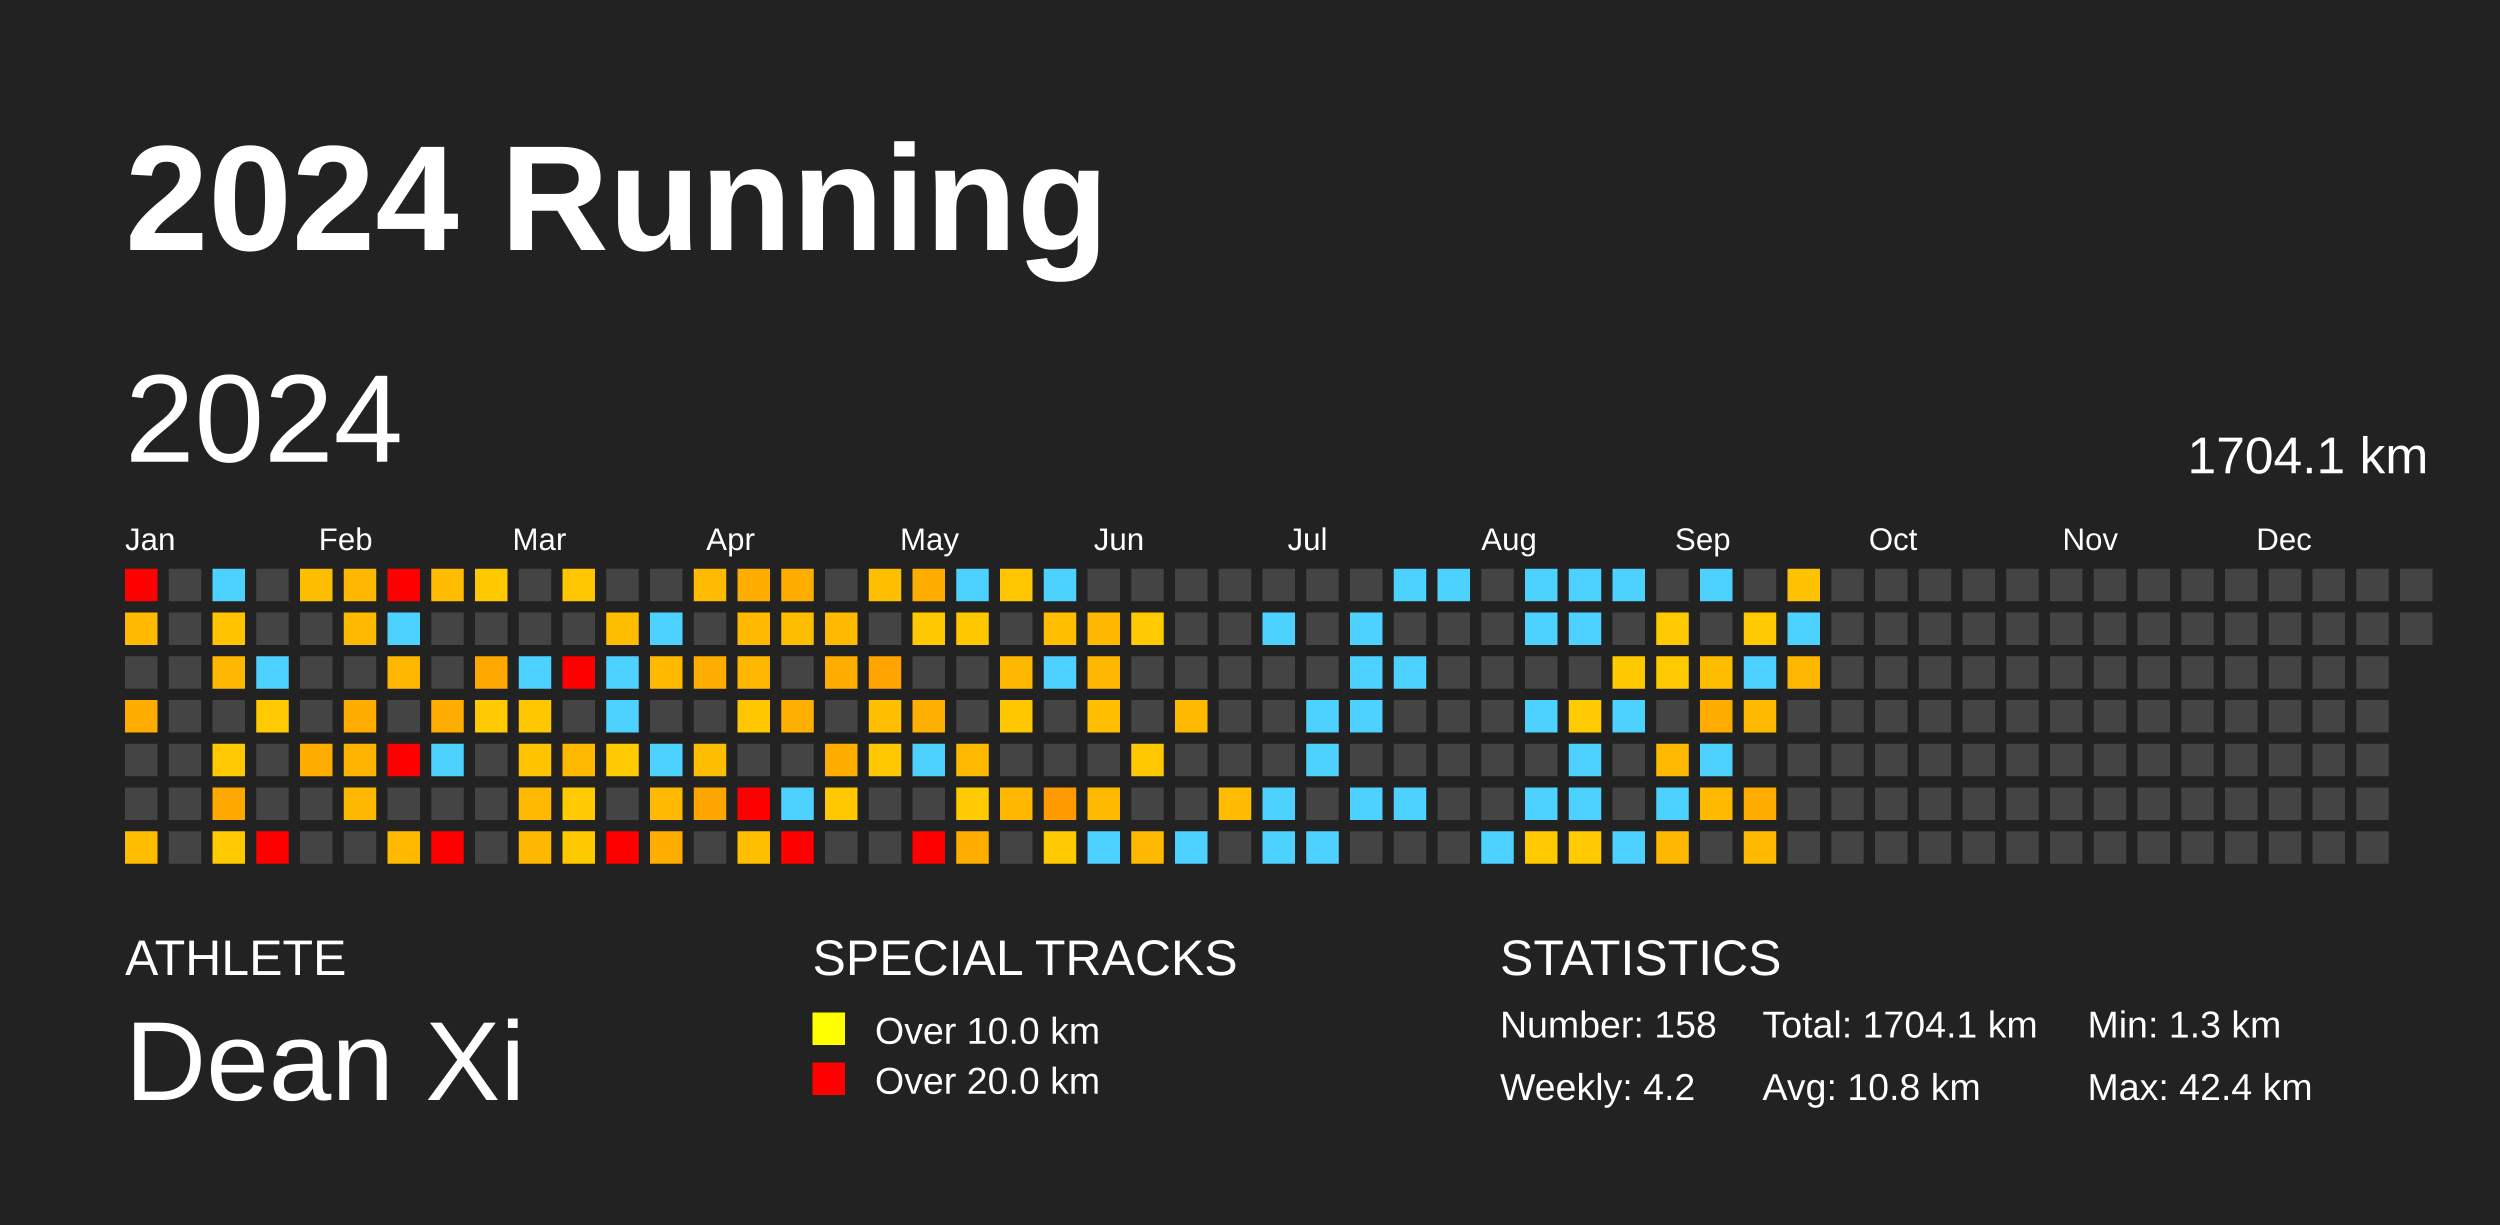
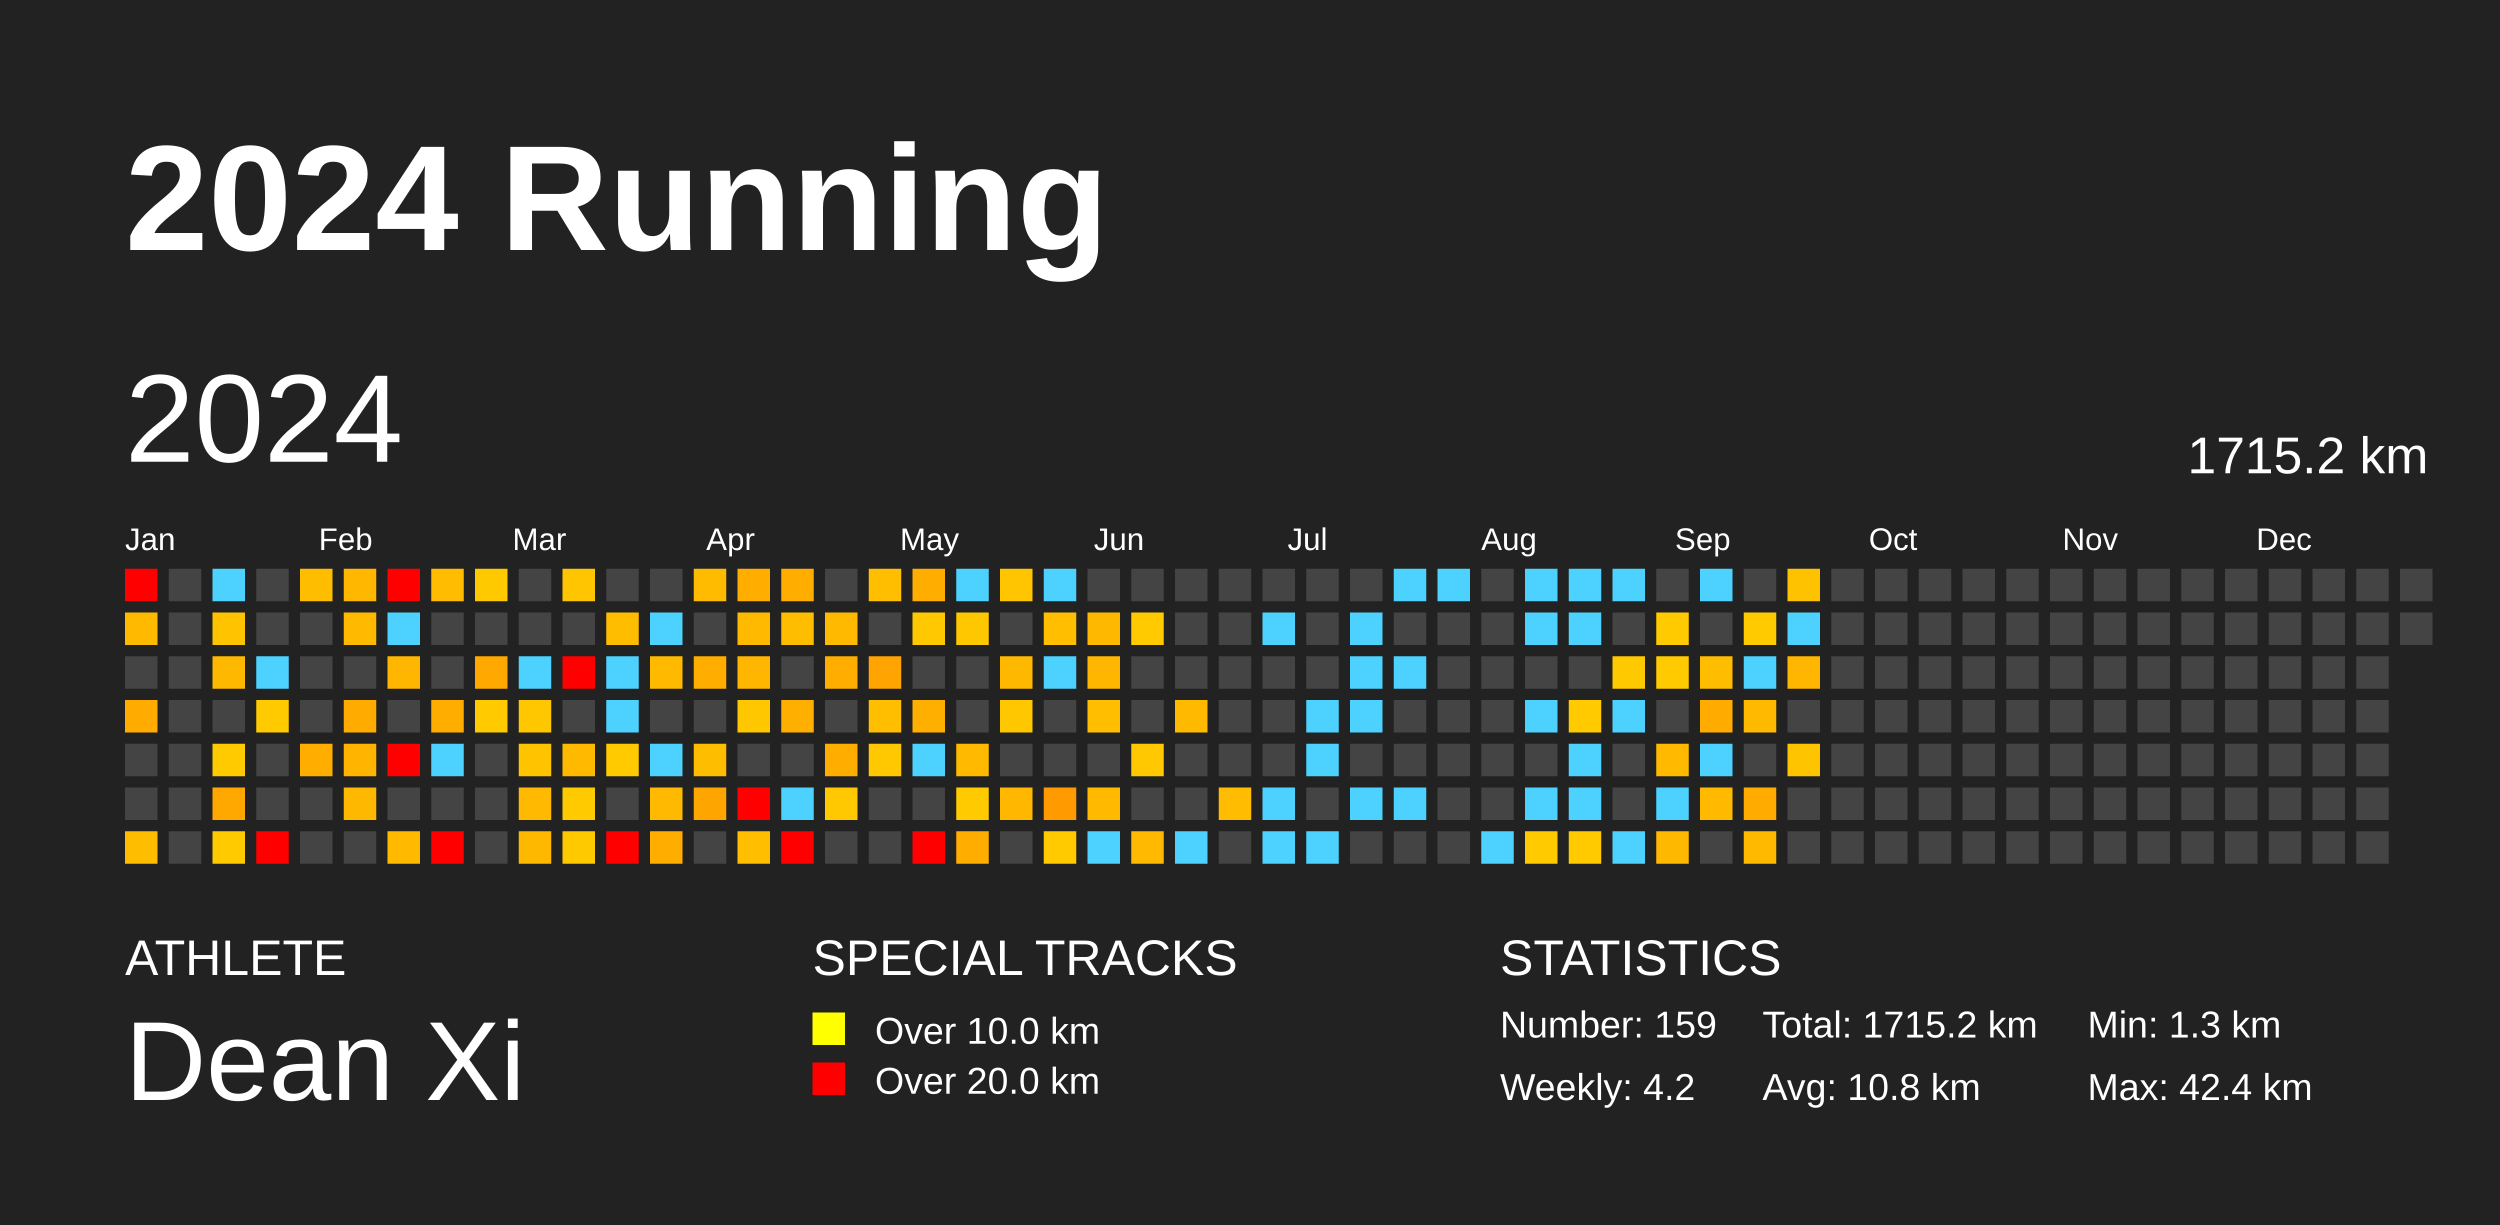
<svg xmlns="http://www.w3.org/2000/svg" baseProfile="full" height="98mm" version="1.1" viewBox="0,0,200,98" width="200mm">
  <defs />
  <rect fill="#222222" height="98" width="200" x="0" y="0" />
  <text fill="#FFFFFF" style="font-size:12px; font-family:Arial; font-weight:bold;" x="10" y="20">2024 Running</text>
  <text fill="#FFFFFF" style="font-size:4px; font-family:Arial" x="10" y="78">ATHLETE</text>
  <text fill="#FFFFFF" style="font-size:9px; font-family:Arial" x="10" y="88">Dean Xi</text>
  <text fill="#FFFFFF" style="font-size:4px; font-family:Arial" x="65" y="78">SPECIAL TRACKS</text>
  <rect fill="yellow" height="2.6" width="2.6" x="65" y="81" />
  <text fill="#FFFFFF" style="font-size:3px; font-family:Arial" x="70" y="83.5">Over 10.0 km</text>
  <rect fill="red" height="2.6" width="2.6" x="65" y="85" />
  <text fill="#FFFFFF" style="font-size:3px; font-family:Arial" x="70" y="87.5">Over 20.0 km</text>
  <text fill="#FFFFFF" style="font-size:4px; font-family:Arial" x="120" y="78">STATISTICS</text>
-   <text fill="#FFFFFF" style="font-size:3px; font-family:Arial" x="120" y="83">Number: 158</text>
+   <text fill="#FFFFFF" style="font-size:3px; font-family:Arial" x="120" y="83">Number: 159</text>
  <text fill="#FFFFFF" style="font-size:3px; font-family:Arial" x="120" y="88">Weekly: 4.2</text>
-   <text fill="#FFFFFF" style="font-size:3px; font-family:Arial" x="141" y="83">Total: 1704.1 km</text>
+   <text fill="#FFFFFF" style="font-size:3px; font-family:Arial" x="141" y="83">Total: 1715.2 km</text>
  <text fill="#FFFFFF" style="font-size:3px; font-family:Arial" x="141" y="88">Avg: 10.8 km</text>
  <text fill="#FFFFFF" style="font-size:3px; font-family:Arial" x="167" y="83">Min: 1.3 km</text>
  <text fill="#FFFFFF" style="font-size:3px; font-family:Arial" x="167" y="88">Max: 42.4 km</text>
  <text dominant-baseline="hanging" fill="#FFFFFF" style="font-size:10.0px; font-family:Arial;" x="10" y="30">2024</text>
-   <text dominant-baseline="hanging" fill="#FFFFFF" style="font-size:4.125px; font-family:Arial;" x="175" y="35">1704.1 km</text>
+   <text dominant-baseline="hanging" fill="#FFFFFF" style="font-size:4.125px; font-family:Arial;" x="175" y="35">1715.2 km</text>
  <text fill="#FFFFFF" style="font-size:2.5px; font-family:Arial" x="10.0" y="44">Jan</text>
  <text fill="#FFFFFF" style="font-size:2.5px; font-family:Arial" x="25.5" y="44">Feb</text>
  <text fill="#FFFFFF" style="font-size:2.5px; font-family:Arial" x="41.0" y="44">Mar</text>
  <text fill="#FFFFFF" style="font-size:2.5px; font-family:Arial" x="56.5" y="44">Apr</text>
  <text fill="#FFFFFF" style="font-size:2.5px; font-family:Arial" x="72.0" y="44">May</text>
  <text fill="#FFFFFF" style="font-size:2.5px; font-family:Arial" x="87.5" y="44">Jun</text>
  <text fill="#FFFFFF" style="font-size:2.5px; font-family:Arial" x="103.0" y="44">Jul</text>
  <text fill="#FFFFFF" style="font-size:2.5px; font-family:Arial" x="118.5" y="44">Aug</text>
  <text fill="#FFFFFF" style="font-size:2.5px; font-family:Arial" x="134.0" y="44">Sep</text>
  <text fill="#FFFFFF" style="font-size:2.5px; font-family:Arial" x="149.5" y="44">Oct</text>
  <text fill="#FFFFFF" style="font-size:2.5px; font-family:Arial" x="165.0" y="44">Nov</text>
  <text fill="#FFFFFF" style="font-size:2.5px; font-family:Arial" x="180.5" y="44">Dec</text>
  <rect fill="red" height="2.6" width="2.6" x="10.0" y="45.5" />
  <rect fill="#ffba00" height="2.6" width="2.6" x="10.0" y="49.0" />
  <rect fill="#444444" height="2.6" width="2.6" x="10.0" y="52.5" />
  <rect fill="#ffab00" height="2.6" width="2.6" x="10.0" y="56.0" />
  <rect fill="#444444" height="2.6" width="2.6" x="10.0" y="59.5" />
  <rect fill="#444444" height="2.6" width="2.6" x="10.0" y="63.0" />
  <rect fill="#ffbd00" height="2.6" width="2.6" x="10.0" y="66.5" />
  <rect fill="#444444" height="2.6" width="2.6" x="13.5" y="45.5" />
  <rect fill="#444444" height="2.6" width="2.6" x="13.5" y="49.0" />
  <rect fill="#444444" height="2.6" width="2.6" x="13.5" y="52.5" />
  <rect fill="#444444" height="2.6" width="2.6" x="13.5" y="56.0" />
  <rect fill="#444444" height="2.6" width="2.6" x="13.5" y="59.5" />
  <rect fill="#444444" height="2.6" width="2.6" x="13.5" y="63.0" />
  <rect fill="#444444" height="2.6" width="2.6" x="13.5" y="66.5" />
  <rect fill="#4dd2ff" height="2.6" width="2.6" x="17.0" y="45.5" />
  <rect fill="#ffc300" height="2.6" width="2.6" x="17.0" y="49.0" />
  <rect fill="#ffb800" height="2.6" width="2.6" x="17.0" y="52.5" />
  <rect fill="#444444" height="2.6" width="2.6" x="17.0" y="56.0" />
  <rect fill="#ffcb00" height="2.6" width="2.6" x="17.0" y="59.5" />
  <rect fill="#ffa800" height="2.6" width="2.6" x="17.0" y="63.0" />
  <rect fill="#ffca00" height="2.6" width="2.6" x="17.0" y="66.5" />
  <rect fill="#444444" height="2.6" width="2.6" x="20.5" y="45.5" />
  <rect fill="#444444" height="2.6" width="2.6" x="20.5" y="49.0" />
  <rect fill="#4dd2ff" height="2.6" width="2.6" x="20.5" y="52.5" />
  <rect fill="#ffca00" height="2.6" width="2.6" x="20.5" y="56.0" />
  <rect fill="#444444" height="2.6" width="2.6" x="20.5" y="59.5" />
  <rect fill="#444444" height="2.6" width="2.6" x="20.5" y="63.0" />
  <rect fill="red" height="2.6" width="2.6" x="20.5" y="66.5" />
  <rect fill="#ffbd00" height="2.6" width="2.6" x="24.0" y="45.5" />
  <rect fill="#444444" height="2.6" width="2.6" x="24.0" y="49.0" />
  <rect fill="#444444" height="2.6" width="2.6" x="24.0" y="52.5" />
  <rect fill="#444444" height="2.6" width="2.6" x="24.0" y="56.0" />
  <rect fill="#ffae00" height="2.6" width="2.6" x="24.0" y="59.5" />
  <rect fill="#444444" height="2.6" width="2.6" x="24.0" y="63.0" />
  <rect fill="#444444" height="2.6" width="2.6" x="24.0" y="66.5" />
  <rect fill="#ffb700" height="2.6" width="2.6" x="27.5" y="45.5" />
  <rect fill="#ffba00" height="2.6" width="2.6" x="27.5" y="49.0" />
  <rect fill="#444444" height="2.6" width="2.6" x="27.5" y="52.5" />
  <rect fill="#ffab00" height="2.6" width="2.6" x="27.5" y="56.0" />
  <rect fill="#ffb400" height="2.6" width="2.6" x="27.5" y="59.5" />
  <rect fill="#ffb800" height="2.6" width="2.6" x="27.5" y="63.0" />
  <rect fill="#444444" height="2.6" width="2.6" x="27.5" y="66.5" />
  <rect fill="red" height="2.6" width="2.6" x="31.0" y="45.5" />
  <rect fill="#4dd2ff" height="2.6" width="2.6" x="31.0" y="49.0" />
  <rect fill="#ffb600" height="2.6" width="2.6" x="31.0" y="52.5" />
  <rect fill="#444444" height="2.6" width="2.6" x="31.0" y="56.0" />
  <rect fill="red" height="2.6" width="2.6" x="31.0" y="59.5" />
  <rect fill="#444444" height="2.6" width="2.6" x="31.0" y="63.0" />
  <rect fill="#ffba00" height="2.6" width="2.6" x="31.0" y="66.5" />
  <rect fill="#ffbc00" height="2.6" width="2.6" x="34.5" y="45.5" />
  <rect fill="#444444" height="2.6" width="2.6" x="34.5" y="49.0" />
  <rect fill="#444444" height="2.6" width="2.6" x="34.5" y="52.5" />
  <rect fill="#ffae00" height="2.6" width="2.6" x="34.5" y="56.0" />
  <rect fill="#4dd2ff" height="2.6" width="2.6" x="34.5" y="59.5" />
  <rect fill="#444444" height="2.6" width="2.6" x="34.5" y="63.0" />
  <rect fill="red" height="2.6" width="2.6" x="34.5" y="66.5" />
  <rect fill="#ffc900" height="2.6" width="2.6" x="38.0" y="45.5" />
  <rect fill="#444444" height="2.6" width="2.6" x="38.0" y="49.0" />
  <rect fill="#ffa900" height="2.6" width="2.6" x="38.0" y="52.5" />
  <rect fill="#ffcb00" height="2.6" width="2.6" x="38.0" y="56.0" />
  <rect fill="#444444" height="2.6" width="2.6" x="38.0" y="59.5" />
  <rect fill="#444444" height="2.6" width="2.6" x="38.0" y="63.0" />
  <rect fill="#444444" height="2.6" width="2.6" x="38.0" y="66.5" />
  <rect fill="#444444" height="2.6" width="2.6" x="41.5" y="45.5" />
  <rect fill="#444444" height="2.6" width="2.6" x="41.5" y="49.0" />
  <rect fill="#4dd2ff" height="2.6" width="2.6" x="41.5" y="52.5" />
  <rect fill="#ffc700" height="2.6" width="2.6" x="41.5" y="56.0" />
  <rect fill="#ffc300" height="2.6" width="2.6" x="41.5" y="59.5" />
  <rect fill="#ffb900" height="2.6" width="2.6" x="41.5" y="63.0" />
  <rect fill="#ffb800" height="2.6" width="2.6" x="41.5" y="66.5" />
  <rect fill="#ffc500" height="2.6" width="2.6" x="45.0" y="45.5" />
  <rect fill="#444444" height="2.6" width="2.6" x="45.0" y="49.0" />
  <rect fill="red" height="2.6" width="2.6" x="45.0" y="52.5" />
  <rect fill="#444444" height="2.6" width="2.6" x="45.0" y="56.0" />
  <rect fill="#ffba00" height="2.6" width="2.6" x="45.0" y="59.5" />
  <rect fill="#ffcb00" height="2.6" width="2.6" x="45.0" y="63.0" />
  <rect fill="#ffc900" height="2.6" width="2.6" x="45.0" y="66.5" />
  <rect fill="#444444" height="2.6" width="2.6" x="48.5" y="45.5" />
  <rect fill="#ffbd00" height="2.6" width="2.6" x="48.5" y="49.0" />
  <rect fill="#4dd2ff" height="2.6" width="2.6" x="48.5" y="52.5" />
  <rect fill="#4dd2ff" height="2.6" width="2.6" x="48.5" y="56.0" />
  <rect fill="#ffcb00" height="2.6" width="2.6" x="48.5" y="59.5" />
  <rect fill="#444444" height="2.6" width="2.6" x="48.5" y="63.0" />
  <rect fill="red" height="2.6" width="2.6" x="48.5" y="66.5" />
  <rect fill="#444444" height="2.6" width="2.6" x="52.0" y="45.5" />
  <rect fill="#4dd2ff" height="2.6" width="2.6" x="52.0" y="49.0" />
  <rect fill="#ffba00" height="2.6" width="2.6" x="52.0" y="52.5" />
  <rect fill="#444444" height="2.6" width="2.6" x="52.0" y="56.0" />
  <rect fill="#4dd2ff" height="2.6" width="2.6" x="52.0" y="59.5" />
  <rect fill="#ffb900" height="2.6" width="2.6" x="52.0" y="63.0" />
  <rect fill="#ffae00" height="2.6" width="2.6" x="52.0" y="66.5" />
  <rect fill="#ffbb00" height="2.6" width="2.6" x="55.5" y="45.5" />
  <rect fill="#444444" height="2.6" width="2.6" x="55.5" y="49.0" />
  <rect fill="#ffae00" height="2.6" width="2.6" x="55.5" y="52.5" />
  <rect fill="#444444" height="2.6" width="2.6" x="55.5" y="56.0" />
  <rect fill="#ffbd00" height="2.6" width="2.6" x="55.5" y="59.5" />
  <rect fill="#ffa500" height="2.6" width="2.6" x="55.5" y="63.0" />
  <rect fill="#444444" height="2.6" width="2.6" x="55.5" y="66.5" />
  <rect fill="#ffae00" height="2.6" width="2.6" x="59.0" y="45.5" />
  <rect fill="#ffba00" height="2.6" width="2.6" x="59.0" y="49.0" />
  <rect fill="#ffb600" height="2.6" width="2.6" x="59.0" y="52.5" />
  <rect fill="#ffc700" height="2.6" width="2.6" x="59.0" y="56.0" />
  <rect fill="#444444" height="2.6" width="2.6" x="59.0" y="59.5" />
  <rect fill="red" height="2.6" width="2.6" x="59.0" y="63.0" />
  <rect fill="#ffbe00" height="2.6" width="2.6" x="59.0" y="66.5" />
  <rect fill="#ffae00" height="2.6" width="2.6" x="62.5" y="45.5" />
  <rect fill="#ffbd00" height="2.6" width="2.6" x="62.5" y="49.0" />
  <rect fill="#444444" height="2.6" width="2.6" x="62.5" y="52.5" />
  <rect fill="#ffaf00" height="2.6" width="2.6" x="62.5" y="56.0" />
  <rect fill="#444444" height="2.6" width="2.6" x="62.5" y="59.5" />
  <rect fill="#4dd2ff" height="2.6" width="2.6" x="62.5" y="63.0" />
  <rect fill="red" height="2.6" width="2.6" x="62.5" y="66.5" />
  <rect fill="#444444" height="2.6" width="2.6" x="66.0" y="45.5" />
  <rect fill="#ffba00" height="2.6" width="2.6" x="66.0" y="49.0" />
  <rect fill="#ffae00" height="2.6" width="2.6" x="66.0" y="52.5" />
  <rect fill="#444444" height="2.6" width="2.6" x="66.0" y="56.0" />
  <rect fill="#ffae00" height="2.6" width="2.6" x="66.0" y="59.5" />
  <rect fill="#ffc800" height="2.6" width="2.6" x="66.0" y="63.0" />
  <rect fill="#444444" height="2.6" width="2.6" x="66.0" y="66.5" />
  <rect fill="#ffbe00" height="2.6" width="2.6" x="69.5" y="45.5" />
  <rect fill="#444444" height="2.6" width="2.6" x="69.5" y="49.0" />
  <rect fill="#ffa400" height="2.6" width="2.6" x="69.5" y="52.5" />
  <rect fill="#ffbe00" height="2.6" width="2.6" x="69.5" y="56.0" />
  <rect fill="#ffc800" height="2.6" width="2.6" x="69.5" y="59.5" />
  <rect fill="#444444" height="2.6" width="2.6" x="69.5" y="63.0" />
  <rect fill="#444444" height="2.6" width="2.6" x="69.5" y="66.5" />
  <rect fill="#ffae00" height="2.6" width="2.6" x="73.0" y="45.5" />
  <rect fill="#ffc800" height="2.6" width="2.6" x="73.0" y="49.0" />
  <rect fill="#444444" height="2.6" width="2.6" x="73.0" y="52.5" />
  <rect fill="#ffaf00" height="2.6" width="2.6" x="73.0" y="56.0" />
  <rect fill="#4dd2ff" height="2.6" width="2.6" x="73.0" y="59.5" />
  <rect fill="#444444" height="2.6" width="2.6" x="73.0" y="63.0" />
  <rect fill="red" height="2.6" width="2.6" x="73.0" y="66.5" />
  <rect fill="#4dd2ff" height="2.6" width="2.6" x="76.5" y="45.5" />
  <rect fill="#ffc700" height="2.6" width="2.6" x="76.5" y="49.0" />
  <rect fill="#444444" height="2.6" width="2.6" x="76.5" y="52.5" />
  <rect fill="#444444" height="2.6" width="2.6" x="76.5" y="56.0" />
  <rect fill="#ffba00" height="2.6" width="2.6" x="76.5" y="59.5" />
  <rect fill="#ffcb00" height="2.6" width="2.6" x="76.5" y="63.0" />
  <rect fill="#ffae00" height="2.6" width="2.6" x="76.5" y="66.5" />
  <rect fill="#ffc500" height="2.6" width="2.6" x="80.0" y="45.5" />
  <rect fill="#444444" height="2.6" width="2.6" x="80.0" y="49.0" />
  <rect fill="#ffb800" height="2.6" width="2.6" x="80.0" y="52.5" />
  <rect fill="#ffc700" height="2.6" width="2.6" x="80.0" y="56.0" />
  <rect fill="#444444" height="2.6" width="2.6" x="80.0" y="59.5" />
  <rect fill="#ffb700" height="2.6" width="2.6" x="80.0" y="63.0" />
  <rect fill="#444444" height="2.6" width="2.6" x="80.0" y="66.5" />
  <rect fill="#4dd2ff" height="2.6" width="2.6" x="83.5" y="45.5" />
  <rect fill="#ffbf00" height="2.6" width="2.6" x="83.5" y="49.0" />
  <rect fill="#4dd2ff" height="2.6" width="2.6" x="83.5" y="52.5" />
  <rect fill="#444444" height="2.6" width="2.6" x="83.5" y="56.0" />
  <rect fill="#444444" height="2.6" width="2.6" x="83.5" y="59.5" />
  <rect fill="#ff9b00" height="2.6" width="2.6" x="83.5" y="63.0" />
  <rect fill="#ffcb00" height="2.6" width="2.6" x="83.5" y="66.5" />
  <rect fill="#444444" height="2.6" width="2.6" x="87.0" y="45.5" />
  <rect fill="#ffb800" height="2.6" width="2.6" x="87.0" y="49.0" />
  <rect fill="#ffb600" height="2.6" width="2.6" x="87.0" y="52.5" />
  <rect fill="#ffbf00" height="2.6" width="2.6" x="87.0" y="56.0" />
  <rect fill="#444444" height="2.6" width="2.6" x="87.0" y="59.5" />
  <rect fill="#ffba00" height="2.6" width="2.6" x="87.0" y="63.0" />
  <rect fill="#4dd2ff" height="2.6" width="2.6" x="87.0" y="66.5" />
  <rect fill="#444444" height="2.6" width="2.6" x="90.5" y="45.5" />
  <rect fill="#ffca00" height="2.6" width="2.6" x="90.5" y="49.0" />
  <rect fill="#444444" height="2.6" width="2.6" x="90.5" y="52.5" />
  <rect fill="#444444" height="2.6" width="2.6" x="90.5" y="56.0" />
  <rect fill="#ffc800" height="2.6" width="2.6" x="90.5" y="59.5" />
  <rect fill="#444444" height="2.6" width="2.6" x="90.5" y="63.0" />
  <rect fill="#ffb900" height="2.6" width="2.6" x="90.5" y="66.5" />
  <rect fill="#444444" height="2.6" width="2.6" x="94.0" y="45.5" />
  <rect fill="#444444" height="2.6" width="2.6" x="94.0" y="49.0" />
  <rect fill="#444444" height="2.6" width="2.6" x="94.0" y="52.5" />
  <rect fill="#ffba00" height="2.6" width="2.6" x="94.0" y="56.0" />
  <rect fill="#444444" height="2.6" width="2.6" x="94.0" y="59.5" />
  <rect fill="#444444" height="2.6" width="2.6" x="94.0" y="63.0" />
  <rect fill="#4dd2ff" height="2.6" width="2.6" x="94.0" y="66.5" />
  <rect fill="#444444" height="2.6" width="2.6" x="97.5" y="45.5" />
  <rect fill="#444444" height="2.6" width="2.6" x="97.5" y="49.0" />
  <rect fill="#444444" height="2.6" width="2.6" x="97.5" y="52.5" />
  <rect fill="#444444" height="2.6" width="2.6" x="97.5" y="56.0" />
  <rect fill="#444444" height="2.6" width="2.6" x="97.5" y="59.5" />
  <rect fill="#ffbc00" height="2.6" width="2.6" x="97.5" y="63.0" />
  <rect fill="#444444" height="2.6" width="2.6" x="97.5" y="66.5" />
  <rect fill="#444444" height="2.6" width="2.6" x="101.0" y="45.5" />
  <rect fill="#4dd2ff" height="2.6" width="2.6" x="101.0" y="49.0" />
  <rect fill="#444444" height="2.6" width="2.6" x="101.0" y="52.5" />
  <rect fill="#444444" height="2.6" width="2.6" x="101.0" y="56.0" />
  <rect fill="#444444" height="2.6" width="2.6" x="101.0" y="59.5" />
  <rect fill="#4dd2ff" height="2.6" width="2.6" x="101.0" y="63.0" />
  <rect fill="#4dd2ff" height="2.6" width="2.6" x="101.0" y="66.5" />
  <rect fill="#444444" height="2.6" width="2.6" x="104.5" y="45.5" />
  <rect fill="#444444" height="2.6" width="2.6" x="104.5" y="49.0" />
  <rect fill="#444444" height="2.6" width="2.6" x="104.5" y="52.5" />
  <rect fill="#4dd2ff" height="2.6" width="2.6" x="104.5" y="56.0" />
  <rect fill="#4dd2ff" height="2.6" width="2.6" x="104.5" y="59.5" />
  <rect fill="#444444" height="2.6" width="2.6" x="104.5" y="63.0" />
  <rect fill="#4dd2ff" height="2.6" width="2.6" x="104.5" y="66.5" />
  <rect fill="#444444" height="2.6" width="2.6" x="108.0" y="45.5" />
  <rect fill="#4dd2ff" height="2.6" width="2.6" x="108.0" y="49.0" />
  <rect fill="#4dd2ff" height="2.6" width="2.6" x="108.0" y="52.5" />
  <rect fill="#4dd2ff" height="2.6" width="2.6" x="108.0" y="56.0" />
  <rect fill="#444444" height="2.6" width="2.6" x="108.0" y="59.5" />
  <rect fill="#4dd2ff" height="2.6" width="2.6" x="108.0" y="63.0" />
  <rect fill="#444444" height="2.6" width="2.6" x="108.0" y="66.5" />
  <rect fill="#4dd2ff" height="2.6" width="2.6" x="111.5" y="45.5" />
  <rect fill="#444444" height="2.6" width="2.6" x="111.5" y="49.0" />
  <rect fill="#4dd2ff" height="2.6" width="2.6" x="111.5" y="52.5" />
  <rect fill="#444444" height="2.6" width="2.6" x="111.5" y="56.0" />
  <rect fill="#444444" height="2.6" width="2.6" x="111.5" y="59.5" />
  <rect fill="#4dd2ff" height="2.6" width="2.6" x="111.5" y="63.0" />
  <rect fill="#444444" height="2.6" width="2.6" x="111.5" y="66.5" />
  <rect fill="#4dd2ff" height="2.6" width="2.6" x="115.0" y="45.5" />
  <rect fill="#444444" height="2.6" width="2.6" x="115.0" y="49.0" />
  <rect fill="#444444" height="2.6" width="2.6" x="115.0" y="52.5" />
  <rect fill="#444444" height="2.6" width="2.6" x="115.0" y="56.0" />
  <rect fill="#444444" height="2.6" width="2.6" x="115.0" y="59.5" />
  <rect fill="#444444" height="2.6" width="2.6" x="115.0" y="63.0" />
  <rect fill="#444444" height="2.6" width="2.6" x="115.0" y="66.5" />
  <rect fill="#444444" height="2.6" width="2.6" x="118.5" y="45.5" />
  <rect fill="#444444" height="2.6" width="2.6" x="118.5" y="49.0" />
  <rect fill="#444444" height="2.6" width="2.6" x="118.5" y="52.5" />
  <rect fill="#444444" height="2.6" width="2.6" x="118.5" y="56.0" />
  <rect fill="#444444" height="2.6" width="2.6" x="118.5" y="59.5" />
  <rect fill="#444444" height="2.6" width="2.6" x="118.5" y="63.0" />
  <rect fill="#4dd2ff" height="2.6" width="2.6" x="118.5" y="66.5" />
  <rect fill="#4dd2ff" height="2.6" width="2.6" x="122.0" y="45.5" />
  <rect fill="#4dd2ff" height="2.6" width="2.6" x="122.0" y="49.0" />
  <rect fill="#444444" height="2.6" width="2.6" x="122.0" y="52.5" />
  <rect fill="#4dd2ff" height="2.6" width="2.6" x="122.0" y="56.0" />
  <rect fill="#444444" height="2.6" width="2.6" x="122.0" y="59.5" />
  <rect fill="#4dd2ff" height="2.6" width="2.6" x="122.0" y="63.0" />
  <rect fill="#ffcb00" height="2.6" width="2.6" x="122.0" y="66.5" />
  <rect fill="#4dd2ff" height="2.6" width="2.6" x="125.5" y="45.5" />
  <rect fill="#4dd2ff" height="2.6" width="2.6" x="125.5" y="49.0" />
  <rect fill="#444444" height="2.6" width="2.6" x="125.5" y="52.5" />
  <rect fill="#ffca00" height="2.6" width="2.6" x="125.5" y="56.0" />
  <rect fill="#4dd2ff" height="2.6" width="2.6" x="125.5" y="59.5" />
  <rect fill="#4dd2ff" height="2.6" width="2.6" x="125.5" y="63.0" />
  <rect fill="#ffcb00" height="2.6" width="2.6" x="125.5" y="66.5" />
  <rect fill="#4dd2ff" height="2.6" width="2.6" x="129.0" y="45.5" />
  <rect fill="#444444" height="2.6" width="2.6" x="129.0" y="49.0" />
  <rect fill="#ffc900" height="2.6" width="2.6" x="129.0" y="52.5" />
  <rect fill="#4dd2ff" height="2.6" width="2.6" x="129.0" y="56.0" />
  <rect fill="#444444" height="2.6" width="2.6" x="129.0" y="59.5" />
  <rect fill="#444444" height="2.6" width="2.6" x="129.0" y="63.0" />
  <rect fill="#4dd2ff" height="2.6" width="2.6" x="129.0" y="66.5" />
  <rect fill="#444444" height="2.6" width="2.6" x="132.5" y="45.5" />
  <rect fill="#ffcb00" height="2.6" width="2.6" x="132.5" y="49.0" />
  <rect fill="#ffca00" height="2.6" width="2.6" x="132.5" y="52.5" />
  <rect fill="#444444" height="2.6" width="2.6" x="132.5" y="56.0" />
  <rect fill="#ffba00" height="2.6" width="2.6" x="132.5" y="59.5" />
  <rect fill="#4dd2ff" height="2.6" width="2.6" x="132.5" y="63.0" />
  <rect fill="#ffb800" height="2.6" width="2.6" x="132.5" y="66.5" />
  <rect fill="#4dd2ff" height="2.6" width="2.6" x="136.0" y="45.5" />
  <rect fill="#444444" height="2.6" width="2.6" x="136.0" y="49.0" />
  <rect fill="#ffbd00" height="2.6" width="2.6" x="136.0" y="52.5" />
  <rect fill="#ffab00" height="2.6" width="2.6" x="136.0" y="56.0" />
  <rect fill="#4dd2ff" height="2.6" width="2.6" x="136.0" y="59.5" />
  <rect fill="#ffba00" height="2.6" width="2.6" x="136.0" y="63.0" />
  <rect fill="#444444" height="2.6" width="2.6" x="136.0" y="66.5" />
  <rect fill="#444444" height="2.6" width="2.6" x="139.5" y="45.5" />
  <rect fill="#ffca00" height="2.6" width="2.6" x="139.5" y="49.0" />
  <rect fill="#4dd2ff" height="2.6" width="2.6" x="139.5" y="52.5" />
  <rect fill="#ffba00" height="2.6" width="2.6" x="139.5" y="56.0" />
  <rect fill="#444444" height="2.6" width="2.6" x="139.5" y="59.5" />
  <rect fill="#ffab00" height="2.6" width="2.6" x="139.5" y="63.0" />
  <rect fill="#ffba00" height="2.6" width="2.6" x="139.5" y="66.5" />
  <rect fill="#ffc200" height="2.6" width="2.6" x="143.0" y="45.5" />
  <rect fill="#4dd2ff" height="2.6" width="2.6" x="143.0" y="49.0" />
  <rect fill="#ffb600" height="2.6" width="2.6" x="143.0" y="52.5" />
  <rect fill="#444444" height="2.6" width="2.6" x="143.0" y="56.0" />
-   <rect fill="#444444" height="2.6" width="2.6" x="143.0" y="59.5" />
+   <rect fill="#ffc400" height="2.6" width="2.6" x="143.0" y="59.5" />
  <rect fill="#444444" height="2.6" width="2.6" x="143.0" y="63.0" />
  <rect fill="#444444" height="2.6" width="2.6" x="143.0" y="66.5" />
  <rect fill="#444444" height="2.6" width="2.6" x="146.5" y="45.5" />
  <rect fill="#444444" height="2.6" width="2.6" x="146.5" y="49.0" />
  <rect fill="#444444" height="2.6" width="2.6" x="146.5" y="52.5" />
  <rect fill="#444444" height="2.6" width="2.6" x="146.5" y="56.0" />
  <rect fill="#444444" height="2.6" width="2.6" x="146.5" y="59.5" />
  <rect fill="#444444" height="2.6" width="2.6" x="146.5" y="63.0" />
  <rect fill="#444444" height="2.6" width="2.6" x="146.5" y="66.5" />
  <rect fill="#444444" height="2.6" width="2.6" x="150.0" y="45.5" />
  <rect fill="#444444" height="2.6" width="2.6" x="150.0" y="49.0" />
  <rect fill="#444444" height="2.6" width="2.6" x="150.0" y="52.5" />
  <rect fill="#444444" height="2.6" width="2.6" x="150.0" y="56.0" />
  <rect fill="#444444" height="2.6" width="2.6" x="150.0" y="59.5" />
  <rect fill="#444444" height="2.6" width="2.6" x="150.0" y="63.0" />
  <rect fill="#444444" height="2.6" width="2.6" x="150.0" y="66.5" />
  <rect fill="#444444" height="2.6" width="2.6" x="153.5" y="45.5" />
  <rect fill="#444444" height="2.6" width="2.6" x="153.5" y="49.0" />
  <rect fill="#444444" height="2.6" width="2.6" x="153.5" y="52.5" />
  <rect fill="#444444" height="2.6" width="2.6" x="153.5" y="56.0" />
  <rect fill="#444444" height="2.6" width="2.6" x="153.5" y="59.5" />
  <rect fill="#444444" height="2.6" width="2.6" x="153.5" y="63.0" />
  <rect fill="#444444" height="2.6" width="2.6" x="153.5" y="66.5" />
  <rect fill="#444444" height="2.6" width="2.6" x="157.0" y="45.5" />
  <rect fill="#444444" height="2.6" width="2.6" x="157.0" y="49.0" />
  <rect fill="#444444" height="2.6" width="2.6" x="157.0" y="52.5" />
  <rect fill="#444444" height="2.6" width="2.6" x="157.0" y="56.0" />
  <rect fill="#444444" height="2.6" width="2.6" x="157.0" y="59.5" />
  <rect fill="#444444" height="2.6" width="2.6" x="157.0" y="63.0" />
  <rect fill="#444444" height="2.6" width="2.6" x="157.0" y="66.5" />
  <rect fill="#444444" height="2.6" width="2.6" x="160.5" y="45.5" />
  <rect fill="#444444" height="2.6" width="2.6" x="160.5" y="49.0" />
  <rect fill="#444444" height="2.6" width="2.6" x="160.5" y="52.5" />
  <rect fill="#444444" height="2.6" width="2.6" x="160.5" y="56.0" />
  <rect fill="#444444" height="2.6" width="2.6" x="160.5" y="59.5" />
  <rect fill="#444444" height="2.6" width="2.6" x="160.5" y="63.0" />
  <rect fill="#444444" height="2.6" width="2.6" x="160.5" y="66.5" />
  <rect fill="#444444" height="2.6" width="2.6" x="164.0" y="45.5" />
  <rect fill="#444444" height="2.6" width="2.6" x="164.0" y="49.0" />
  <rect fill="#444444" height="2.6" width="2.6" x="164.0" y="52.5" />
  <rect fill="#444444" height="2.6" width="2.6" x="164.0" y="56.0" />
  <rect fill="#444444" height="2.6" width="2.6" x="164.0" y="59.5" />
  <rect fill="#444444" height="2.6" width="2.6" x="164.0" y="63.0" />
  <rect fill="#444444" height="2.6" width="2.6" x="164.0" y="66.5" />
  <rect fill="#444444" height="2.6" width="2.6" x="167.5" y="45.5" />
  <rect fill="#444444" height="2.6" width="2.6" x="167.5" y="49.0" />
  <rect fill="#444444" height="2.6" width="2.6" x="167.5" y="52.5" />
  <rect fill="#444444" height="2.6" width="2.6" x="167.5" y="56.0" />
  <rect fill="#444444" height="2.6" width="2.6" x="167.5" y="59.5" />
  <rect fill="#444444" height="2.6" width="2.6" x="167.5" y="63.0" />
  <rect fill="#444444" height="2.6" width="2.6" x="167.5" y="66.5" />
  <rect fill="#444444" height="2.6" width="2.6" x="171.0" y="45.5" />
  <rect fill="#444444" height="2.6" width="2.6" x="171.0" y="49.0" />
  <rect fill="#444444" height="2.6" width="2.6" x="171.0" y="52.5" />
  <rect fill="#444444" height="2.6" width="2.6" x="171.0" y="56.0" />
  <rect fill="#444444" height="2.6" width="2.6" x="171.0" y="59.5" />
  <rect fill="#444444" height="2.6" width="2.6" x="171.0" y="63.0" />
  <rect fill="#444444" height="2.6" width="2.6" x="171.0" y="66.5" />
  <rect fill="#444444" height="2.6" width="2.6" x="174.5" y="45.5" />
  <rect fill="#444444" height="2.6" width="2.6" x="174.5" y="49.0" />
  <rect fill="#444444" height="2.6" width="2.6" x="174.5" y="52.5" />
  <rect fill="#444444" height="2.6" width="2.6" x="174.5" y="56.0" />
  <rect fill="#444444" height="2.6" width="2.6" x="174.5" y="59.5" />
  <rect fill="#444444" height="2.6" width="2.6" x="174.5" y="63.0" />
  <rect fill="#444444" height="2.6" width="2.6" x="174.5" y="66.5" />
  <rect fill="#444444" height="2.6" width="2.6" x="178.0" y="45.5" />
  <rect fill="#444444" height="2.6" width="2.6" x="178.0" y="49.0" />
  <rect fill="#444444" height="2.6" width="2.6" x="178.0" y="52.5" />
  <rect fill="#444444" height="2.6" width="2.6" x="178.0" y="56.0" />
  <rect fill="#444444" height="2.6" width="2.6" x="178.0" y="59.5" />
  <rect fill="#444444" height="2.6" width="2.6" x="178.0" y="63.0" />
  <rect fill="#444444" height="2.6" width="2.6" x="178.0" y="66.5" />
  <rect fill="#444444" height="2.6" width="2.6" x="181.5" y="45.5" />
  <rect fill="#444444" height="2.6" width="2.6" x="181.5" y="49.0" />
  <rect fill="#444444" height="2.6" width="2.6" x="181.5" y="52.5" />
  <rect fill="#444444" height="2.6" width="2.6" x="181.5" y="56.0" />
  <rect fill="#444444" height="2.6" width="2.6" x="181.5" y="59.5" />
  <rect fill="#444444" height="2.6" width="2.6" x="181.5" y="63.0" />
  <rect fill="#444444" height="2.6" width="2.6" x="181.5" y="66.5" />
  <rect fill="#444444" height="2.6" width="2.6" x="185.0" y="45.5" />
  <rect fill="#444444" height="2.6" width="2.6" x="185.0" y="49.0" />
  <rect fill="#444444" height="2.6" width="2.6" x="185.0" y="52.5" />
  <rect fill="#444444" height="2.6" width="2.6" x="185.0" y="56.0" />
  <rect fill="#444444" height="2.6" width="2.6" x="185.0" y="59.5" />
  <rect fill="#444444" height="2.6" width="2.6" x="185.0" y="63.0" />
  <rect fill="#444444" height="2.6" width="2.6" x="185.0" y="66.5" />
  <rect fill="#444444" height="2.6" width="2.6" x="188.5" y="45.5" />
  <rect fill="#444444" height="2.6" width="2.6" x="188.5" y="49.0" />
  <rect fill="#444444" height="2.6" width="2.6" x="188.5" y="52.5" />
  <rect fill="#444444" height="2.6" width="2.6" x="188.5" y="56.0" />
  <rect fill="#444444" height="2.6" width="2.6" x="188.5" y="59.5" />
  <rect fill="#444444" height="2.6" width="2.6" x="188.5" y="63.0" />
  <rect fill="#444444" height="2.6" width="2.6" x="188.5" y="66.5" />
  <rect fill="#444444" height="2.6" width="2.6" x="192.0" y="45.5" />
  <rect fill="#444444" height="2.6" width="2.6" x="192.0" y="49.0" />
</svg>
